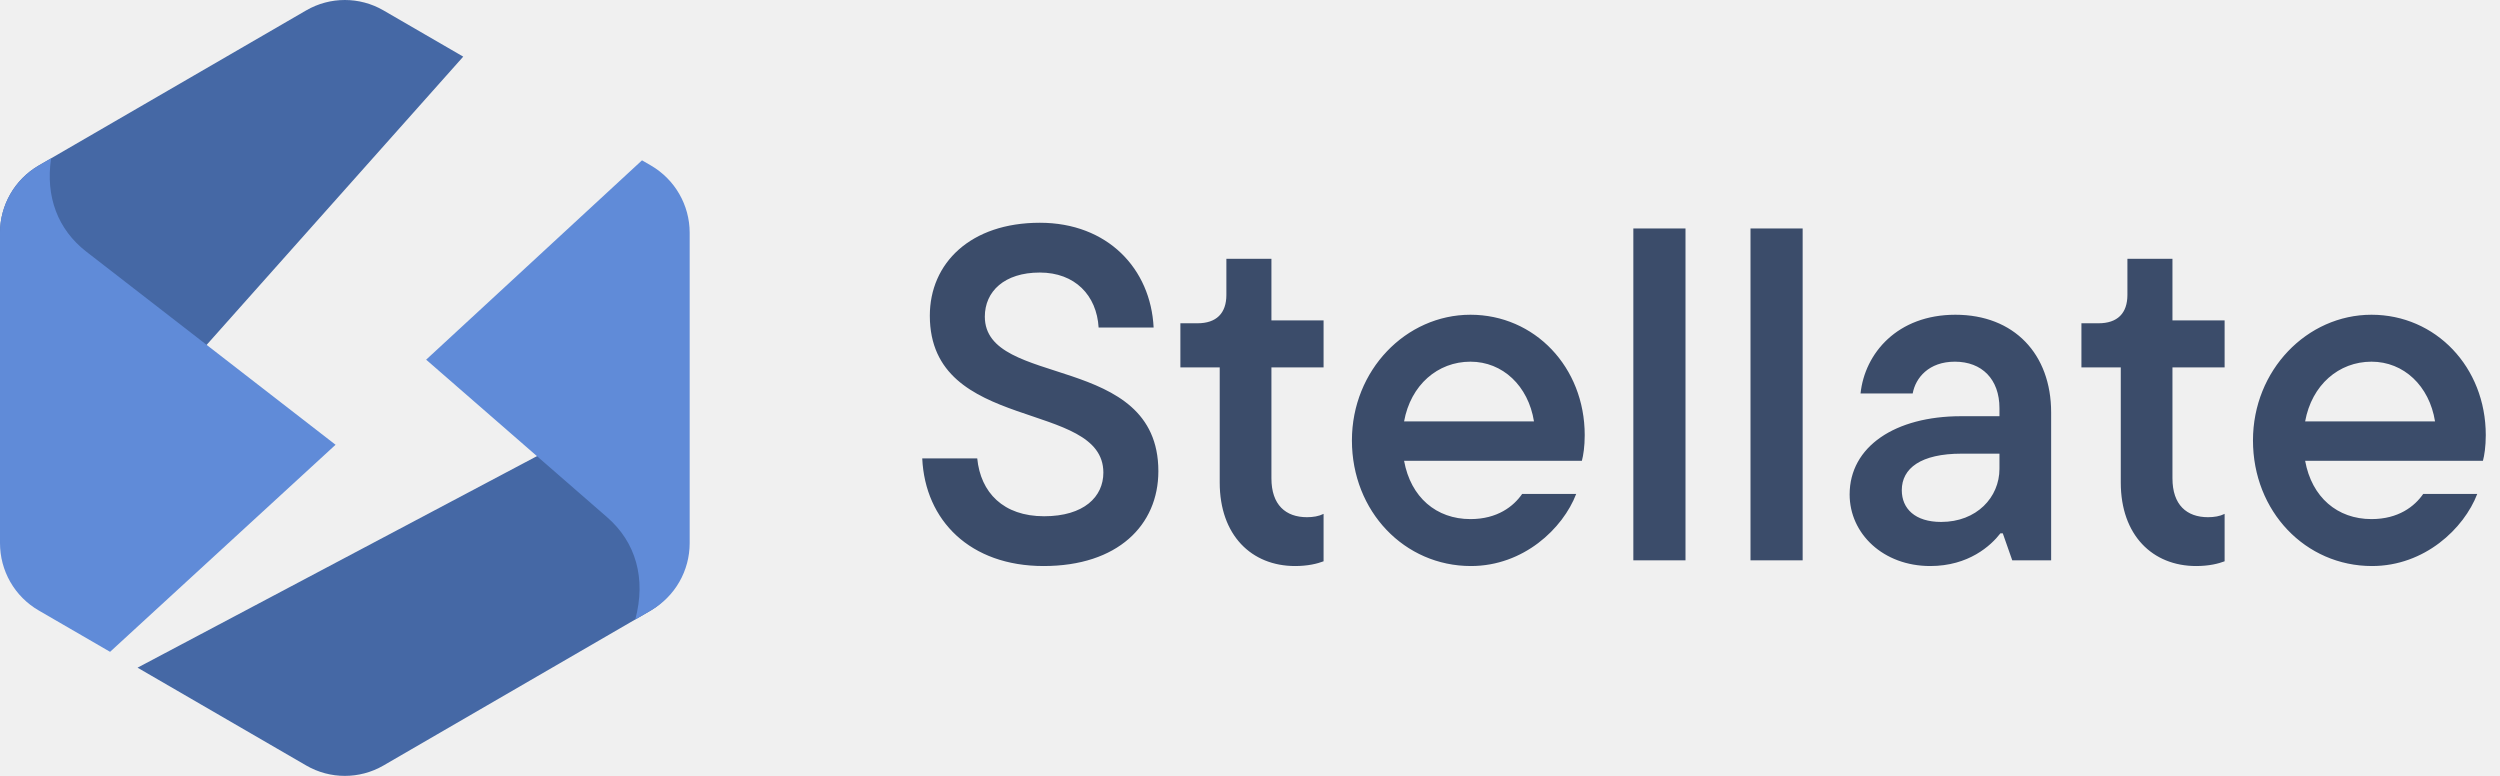
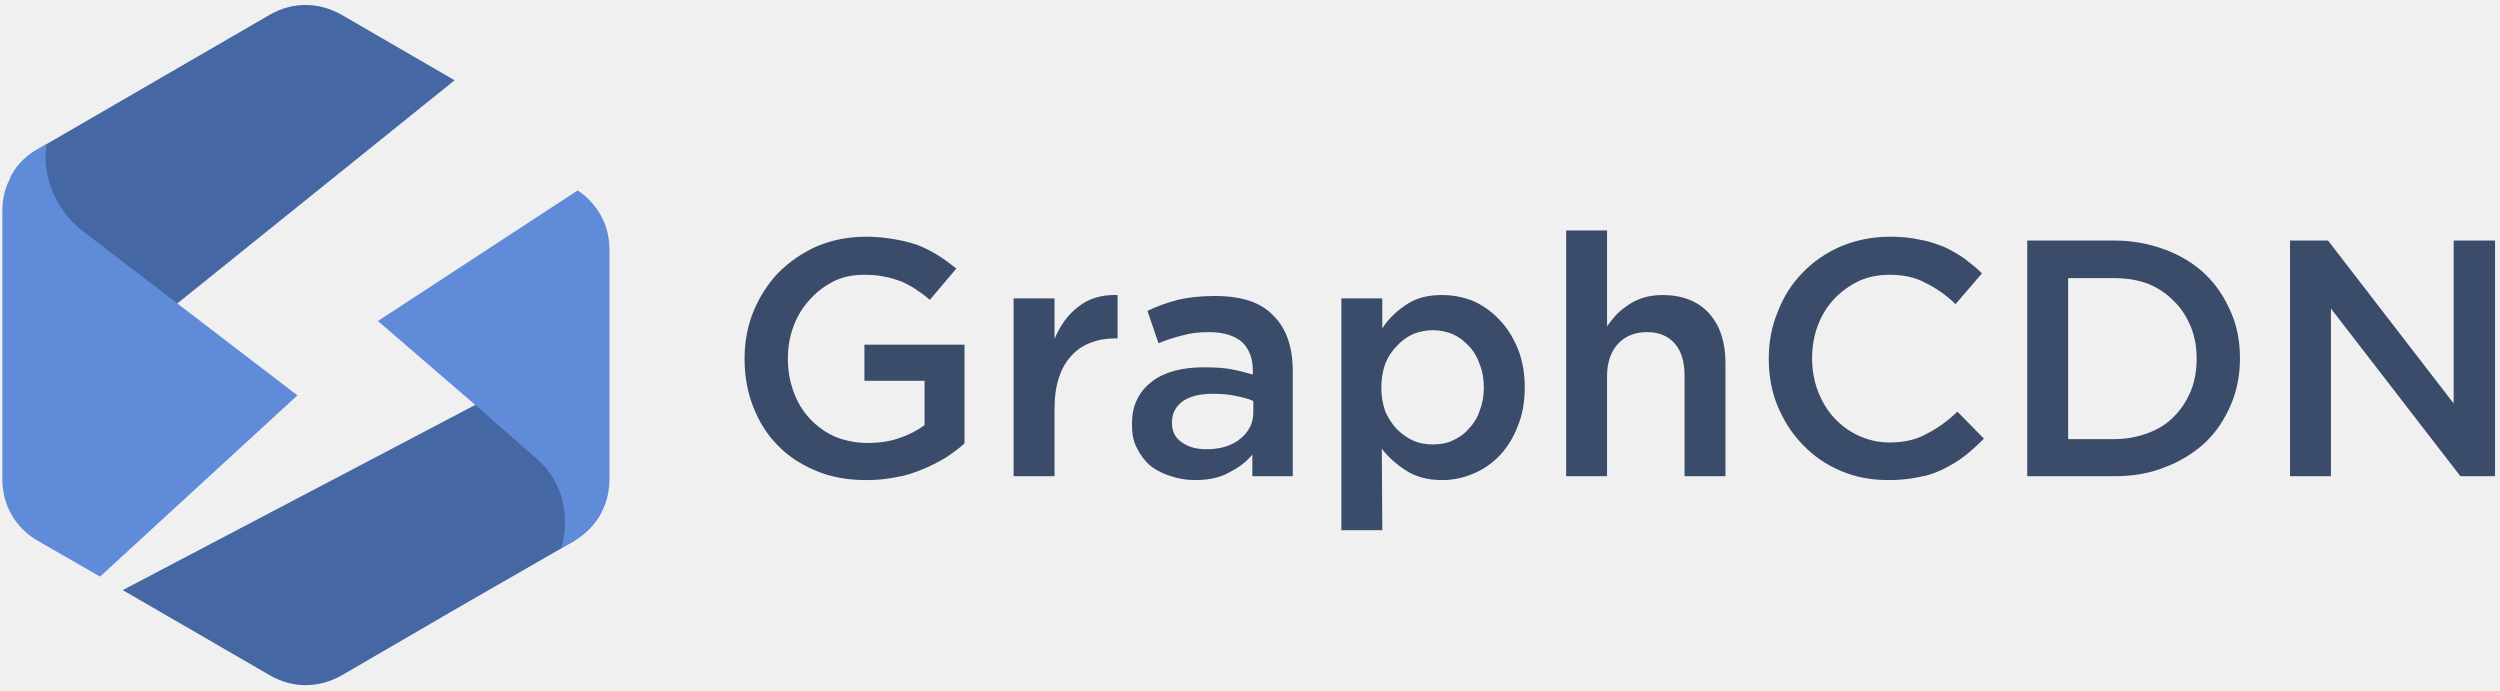
- <svg xmlns="http://www.w3.org/2000/svg" fill="none" viewBox="0 0 116 36">
-   <g clip-path="url(#stellate-logo)">
-     <path fill="#4568A5" fill-rule="evenodd" d="m30.21 28.318.024-.015a2.55 2.55 0 0 0 .933-3.375l-2.905-5.536L6.382 30.98l7.827 4.539a3.573 3.573 0 0 0 3.584 0l12.416-7.2ZM3.94 22.346 21.494 2.628 17.792.482a3.573 3.573 0 0 0-3.584 0l-12.416 7.2A3.612 3.612 0 0 0 0 10.8v2.7c0 1.67.35 3.32 1.03 4.845a11.862 11.862 0 0 0 2.91 4v.002Z" clip-rule="evenodd" />
-     <path fill="#608BD8" fill-rule="evenodd" d="m30.208 7.682-.419-.243-10.016 9.25 8.4 7.313c1.325 1.152 1.816 2.833 1.304 4.743l.731-.424a3.592 3.592 0 0 0 1.313-1.32c.315-.548.48-1.17.48-1.802v-14.4a3.612 3.612 0 0 0-1.793-3.117ZM15.57 20.637 3.996 11.67c-1.304-1.016-1.893-2.536-1.625-4.322l-.579.335A3.612 3.612 0 0 0 0 10.8v14.4c0 .633.164 1.255.479 1.803a3.591 3.591 0 0 0 1.313 1.32l3.315 1.922 10.463-9.608Z" clip-rule="evenodd" />
-     <path fill="#3B4C6A" d="M48.424 26.264c3.432 0 5.324-1.892 5.324-4.4 0-5.544-8.052-3.828-8.052-7.172 0-1.166.902-2.046 2.552-2.046 1.628 0 2.64 1.056 2.728 2.552h2.552c-.132-2.728-2.134-4.862-5.28-4.862-3.212 0-5.104 1.87-5.104 4.312 0 5.478 8.052 3.872 8.052 7.282 0 1.122-.902 2.024-2.75 2.024-1.892 0-2.948-1.1-3.102-2.684h-2.552c.132 2.882 2.222 4.994 5.632 4.994Zm11.67 0c.593 0 1.033-.11 1.32-.22v-2.2c-.22.11-.485.154-.77.154-.99 0-1.65-.572-1.65-1.804v-5.148h2.42v-2.178h-2.42v-2.86h-2.09v1.672c0 .858-.463 1.32-1.343 1.32h-.791v2.046h1.825v5.346c0 2.442 1.474 3.872 3.498 3.872Zm13.437-6.072c0-3.168-2.332-5.588-5.302-5.588-2.992 0-5.5 2.574-5.5 5.83 0 3.3 2.442 5.83 5.522 5.83 2.442 0 4.268-1.738 4.884-3.344h-2.508c-.396.572-1.144 1.166-2.398 1.166-1.584 0-2.772-1.012-3.08-2.706h8.25c.066-.242.132-.66.132-1.188Zm-5.302-3.41c1.496 0 2.684 1.122 2.948 2.772h-6.028c.308-1.694 1.562-2.772 3.08-2.772ZM78.207 26V10.6h-2.42V26h2.42Zm5.436 0V10.6h-2.42V26h2.42Zm7.086-11.396c-2.684 0-4.202 1.782-4.4 3.652h2.42c.132-.726.748-1.474 1.958-1.474 1.254 0 2.068.814 2.068 2.156v.374h-1.782c-3.058 0-5.17 1.408-5.17 3.63 0 1.826 1.562 3.322 3.74 3.322 1.782 0 2.816-.946 3.256-1.518h.11l.44 1.254h1.804v-6.864c0-2.706-1.716-4.532-4.444-4.532Zm-.66 9.614c-1.21 0-1.826-.616-1.826-1.474 0-1.012.88-1.694 2.772-1.694h1.76v.704c0 1.32-1.056 2.464-2.706 2.464Zm11.833 2.046c.594 0 1.034-.11 1.32-.22v-2.2c-.22.11-.484.154-.77.154-.99 0-1.65-.572-1.65-1.804v-5.148h2.42v-2.178h-2.42v-2.86h-2.09v1.672c0 .858-.462 1.32-1.342 1.32h-.792v2.046h1.826v5.346c0 2.442 1.474 3.872 3.498 3.872Zm13.438-6.072c0-3.168-2.332-5.588-5.302-5.588-2.992 0-5.5 2.574-5.5 5.83 0 3.3 2.442 5.83 5.522 5.83 2.442 0 4.268-1.738 4.884-3.344h-2.508c-.396.572-1.144 1.166-2.398 1.166-1.584 0-2.772-1.012-3.08-2.706h8.25c.066-.242.132-.66.132-1.188Zm-5.302-3.41c1.496 0 2.684 1.122 2.948 2.772h-6.028c.308-1.694 1.562-2.772 3.08-2.772Z" />
+ <svg xmlns="http://www.w3.org/2000/svg" width="326" height="90" viewBox="0 0 326 90" fill="none">
+   <g clip-path="url(#clip0)">
+     <path d="M125.774 57.826V44.943H112.719V49.656H120.565V55.438C119.623 56.129 118.556 56.695 117.238 57.135C115.983 57.574 114.602 57.763 113.159 57.763C111.589 57.763 110.146 57.449 108.891 56.946C107.636 56.38 106.506 55.564 105.627 54.621C104.686 53.616 103.995 52.484 103.493 51.102C102.991 49.782 102.74 48.274 102.74 46.703C102.74 45.258 102.991 43.812 103.493 42.493C103.995 41.173 104.686 40.042 105.627 39.036C106.506 38.031 107.573 37.276 108.765 36.648C109.958 36.083 111.276 35.832 112.656 35.832C113.661 35.832 114.539 35.894 115.355 36.083C116.108 36.208 116.862 36.46 117.552 36.711C118.242 37.026 118.87 37.34 119.498 37.779C120.062 38.156 120.69 38.596 121.255 39.099L124.707 35.014C123.891 34.386 123.075 33.758 122.259 33.255C121.42 32.74 120.538 32.299 119.623 31.935C118.619 31.603 117.591 31.351 116.547 31.181C115.345 30.972 114.128 30.867 112.907 30.867C110.585 30.867 108.451 31.307 106.506 32.123C104.56 33.004 102.929 34.135 101.485 35.58C100.104 37.025 99.037 38.722 98.221 40.67C97.468 42.556 97.092 44.629 97.092 46.766C97.092 49.028 97.468 51.165 98.221 53.05C98.975 54.998 100.041 56.695 101.422 58.078C102.803 59.522 104.498 60.591 106.443 61.408C108.389 62.225 110.585 62.602 112.97 62.602C114.277 62.607 115.581 62.481 116.862 62.225C118.054 62.036 119.183 61.659 120.25 61.219C121.291 60.793 122.298 60.289 123.263 59.711C124.205 59.083 125.02 58.517 125.774 57.826ZM137.51 53.301C137.51 51.793 137.699 50.411 138.075 49.279C138.451 48.085 139.016 47.143 139.707 46.389C140.395 45.629 141.256 45.047 142.217 44.692C143.159 44.315 144.226 44.126 145.418 44.126H145.732V38.47C143.661 38.408 141.966 38.911 140.648 39.979C139.268 40.984 138.263 42.43 137.51 44.189V38.911H132.175V62.099H137.51V53.301ZM168.577 62.099V48.4C168.577 45.258 167.761 42.87 166.067 41.173C164.435 39.413 161.862 38.596 158.41 38.596C156.527 38.596 154.895 38.785 153.577 39.099C152.196 39.476 150.878 39.916 149.623 40.544L151.067 44.755C152.065 44.344 153.093 44.008 154.142 43.75C155.209 43.435 156.339 43.309 157.656 43.309C159.539 43.309 160.92 43.75 161.924 44.566C162.866 45.446 163.368 46.703 163.368 48.274V48.84C162.489 48.589 161.547 48.337 160.543 48.148C159.539 47.96 158.347 47.897 156.966 47.897C155.648 47.897 154.393 48.023 153.201 48.337C152.071 48.651 151.067 49.091 150.25 49.719C149.435 50.348 148.744 51.102 148.305 52.045C147.803 52.987 147.614 54.055 147.614 55.375V55.438C147.614 56.632 147.803 57.637 148.305 58.517C148.744 59.397 149.309 60.151 150.062 60.779C150.815 61.345 151.694 61.785 152.699 62.099C153.64 62.413 154.707 62.602 155.837 62.602C157.594 62.602 159.1 62.288 160.292 61.597C161.547 60.968 162.552 60.214 163.305 59.271V62.099H168.577ZM163.431 53.741C163.431 54.433 163.305 55.124 162.991 55.689C162.677 56.318 162.238 56.821 161.673 57.26C161.171 57.7 160.481 58.014 159.728 58.266C158.95 58.475 158.148 58.581 157.343 58.58C156.087 58.58 155.02 58.329 154.142 57.7C153.263 57.135 152.824 56.255 152.824 55.187V55.061C152.824 53.867 153.326 52.987 154.268 52.296C155.209 51.667 156.464 51.353 158.159 51.353C159.163 51.353 160.167 51.416 161.045 51.605C161.987 51.793 162.803 51.982 163.431 52.296V53.741ZM198.828 50.536C198.828 48.588 198.514 46.892 197.886 45.383C197.259 43.875 196.443 42.618 195.439 41.613C194.435 40.545 193.305 39.79 192.05 39.225C190.732 38.722 189.414 38.471 188.033 38.471C186.213 38.471 184.644 38.847 183.389 39.727C182.134 40.545 181.067 41.55 180.25 42.807V38.911H174.916V69.137H180.25L180.188 58.517C181.004 59.586 182.071 60.528 183.326 61.345C184.581 62.162 186.15 62.602 188.033 62.602C189.414 62.602 190.732 62.35 192.05 61.785C193.368 61.282 194.498 60.465 195.502 59.46C196.546 58.355 197.357 57.051 197.886 55.626C198.514 54.181 198.828 52.422 198.828 50.536ZM193.493 50.536C193.493 51.667 193.305 52.673 192.929 53.616C192.638 54.494 192.143 55.291 191.485 55.941C190.92 56.632 190.23 57.072 189.414 57.449C188.598 57.826 187.782 57.951 186.841 57.951C185.962 57.951 185.083 57.826 184.268 57.449C183.451 57.072 182.761 56.569 182.134 55.941C181.506 55.249 181.004 54.495 180.627 53.616C180.293 52.623 180.123 51.583 180.125 50.536C180.125 49.405 180.313 48.337 180.627 47.457C181.004 46.514 181.506 45.761 182.134 45.132C182.729 44.467 183.456 43.932 184.268 43.561C185.083 43.246 185.962 43.058 186.841 43.058C187.782 43.058 188.598 43.246 189.414 43.56C190.23 43.938 190.92 44.441 191.485 45.069C192.112 45.698 192.614 46.514 192.929 47.457C193.305 48.337 193.493 49.405 193.493 50.536ZM209.56 49.028C209.56 47.269 210.062 45.823 211.004 44.818C211.945 43.812 213.201 43.309 214.77 43.309C216.339 43.309 217.531 43.812 218.41 44.818C219.226 45.761 219.665 47.143 219.665 48.965V62.099H225V47.331C225 44.629 224.309 42.493 222.866 40.859C221.422 39.288 219.414 38.471 216.778 38.471C215.899 38.471 215.083 38.596 214.393 38.785C213.64 39.036 213.012 39.287 212.384 39.728C211.819 40.104 211.255 40.545 210.815 40.984C210.376 41.487 209.937 41.99 209.56 42.555V30.05H204.226V62.099H209.56V49.028ZM258.703 57.198L255.25 53.678C253.933 54.935 252.615 55.878 251.234 56.569C249.916 57.323 248.284 57.7 246.402 57.7C244.958 57.7 243.64 57.386 242.384 56.821C241.129 56.255 240.062 55.438 239.183 54.495C238.242 53.49 237.552 52.296 237.05 50.976C236.548 49.656 236.297 48.211 236.297 46.703C236.297 45.194 236.548 43.75 237.05 42.43C237.552 41.11 238.242 39.979 239.183 38.974C240.062 38.031 241.129 37.276 242.384 36.648C243.64 36.083 244.958 35.832 246.402 35.832C248.159 35.832 249.728 36.146 251.108 36.899C252.489 37.591 253.807 38.471 255 39.665L258.451 35.642C257.761 34.951 256.945 34.323 256.129 33.694C255.295 33.118 254.413 32.614 253.493 32.187C252.489 31.809 251.485 31.432 250.292 31.244C249.163 30.993 247.908 30.867 246.464 30.867C244.142 30.867 242.008 31.307 240.062 32.123C238.179 32.941 236.485 34.072 235.104 35.517C233.661 36.962 232.594 38.66 231.841 40.607C231.025 42.555 230.648 44.566 230.648 46.766C230.648 49.028 231.025 51.102 231.841 53.05C232.656 54.936 233.723 56.632 235.104 58.014C236.485 59.46 238.117 60.591 240.062 61.408C241.945 62.225 244.016 62.602 246.276 62.602C247.656 62.602 248.975 62.476 250.167 62.225C251.359 62.036 252.426 61.659 253.431 61.157C254.435 60.654 255.376 60.088 256.192 59.46C257.071 58.769 257.886 58.014 258.703 57.198ZM292.092 46.703C292.092 44.566 291.715 42.493 290.899 40.67C290.083 38.785 289.016 37.151 287.573 35.769C286.129 34.386 284.372 33.318 282.364 32.564C280.257 31.77 278.024 31.366 275.774 31.37H264.351V62.099H275.774C278.159 62.099 280.355 61.722 282.364 60.905C284.288 60.178 286.056 59.09 287.573 57.7C289.016 56.318 290.083 54.684 290.899 52.798C291.715 50.913 292.092 48.84 292.092 46.703ZM286.443 46.766C286.443 48.337 286.192 49.719 285.69 50.976C285.125 52.296 284.435 53.364 283.493 54.307C282.615 55.25 281.485 55.941 280.167 56.444C278.764 56.979 277.275 57.256 275.774 57.26H269.686V36.271H275.774C277.343 36.271 278.849 36.522 280.167 37.026C281.485 37.591 282.615 38.345 283.493 39.288C284.435 40.167 285.125 41.299 285.69 42.618C286.192 43.875 286.443 45.258 286.443 46.766ZM319.958 52.61L303.577 31.37H298.619V62.099H303.953V40.23L320.837 62.099H325.355V31.37H319.958V52.61Z" fill="#3B4C6A" />
+     <path fill-rule="evenodd" clip-rule="evenodd" d="M23.131 39.563L59.282 10.468L44.533 1.92C41.521 0.224 38.131 0.224 35.182 1.92L4.931 19.454C3.513 20.225 2.339 21.379 1.542 22.784L1.291 23.35L12.211 36.358L23.132 39.563H23.131Z" fill="#4568A5" />
+     <path fill-rule="evenodd" clip-rule="evenodd" d="M38.781 51.557L10.789 30.129C6.773 27.049 5.455 22.148 6.082 18.754L4.953 19.446C3.535 20.218 2.361 21.372 1.564 22.777L1.439 22.965C1.376 23.09 1.313 23.153 1.313 23.279C0.622 24.536 0.309 25.982 0.309 27.49V62.493C0.309 65.886 2.003 68.84 4.953 70.537L13.049 75.187L38.781 51.558V51.557Z" fill="#608BD8" />
+     <path fill-rule="evenodd" clip-rule="evenodd" d="M61.942 52.817L16 76.948L35.206 88.071C38.155 89.768 41.544 89.768 44.556 88.071L59.682 79.274L74.87 70.538C76.377 69.596 77.569 68.402 78.385 66.894L77.318 64.38L68.343 54.074L61.942 52.817Z" fill="#4568A5" />
+     <path fill-rule="evenodd" clip-rule="evenodd" d="M78.404 66.871L78.529 66.62C79.157 65.363 79.471 63.98 79.471 62.472V32.559C79.471 29.795 78.404 27.469 76.333 25.584C76.019 25.333 75.642 25.019 75.329 24.83L49.282 41.86L61.961 52.794L69.994 59.833C73.383 62.723 74.387 67.311 73.195 71.459L74.889 70.516C76.396 69.573 77.588 68.379 78.404 66.871Z" fill="#608BD8" />
  </g>
  <defs>
-     <clipPath id="stellate-logo">
-       <path fill="#fff" d="M0 0h116v36H0z" />
+     <clipPath id="clip0">
+       <rect width="325.385" height="90" fill="white" transform="translate(0.308594)" />
    </clipPath>
  </defs>
</svg>
